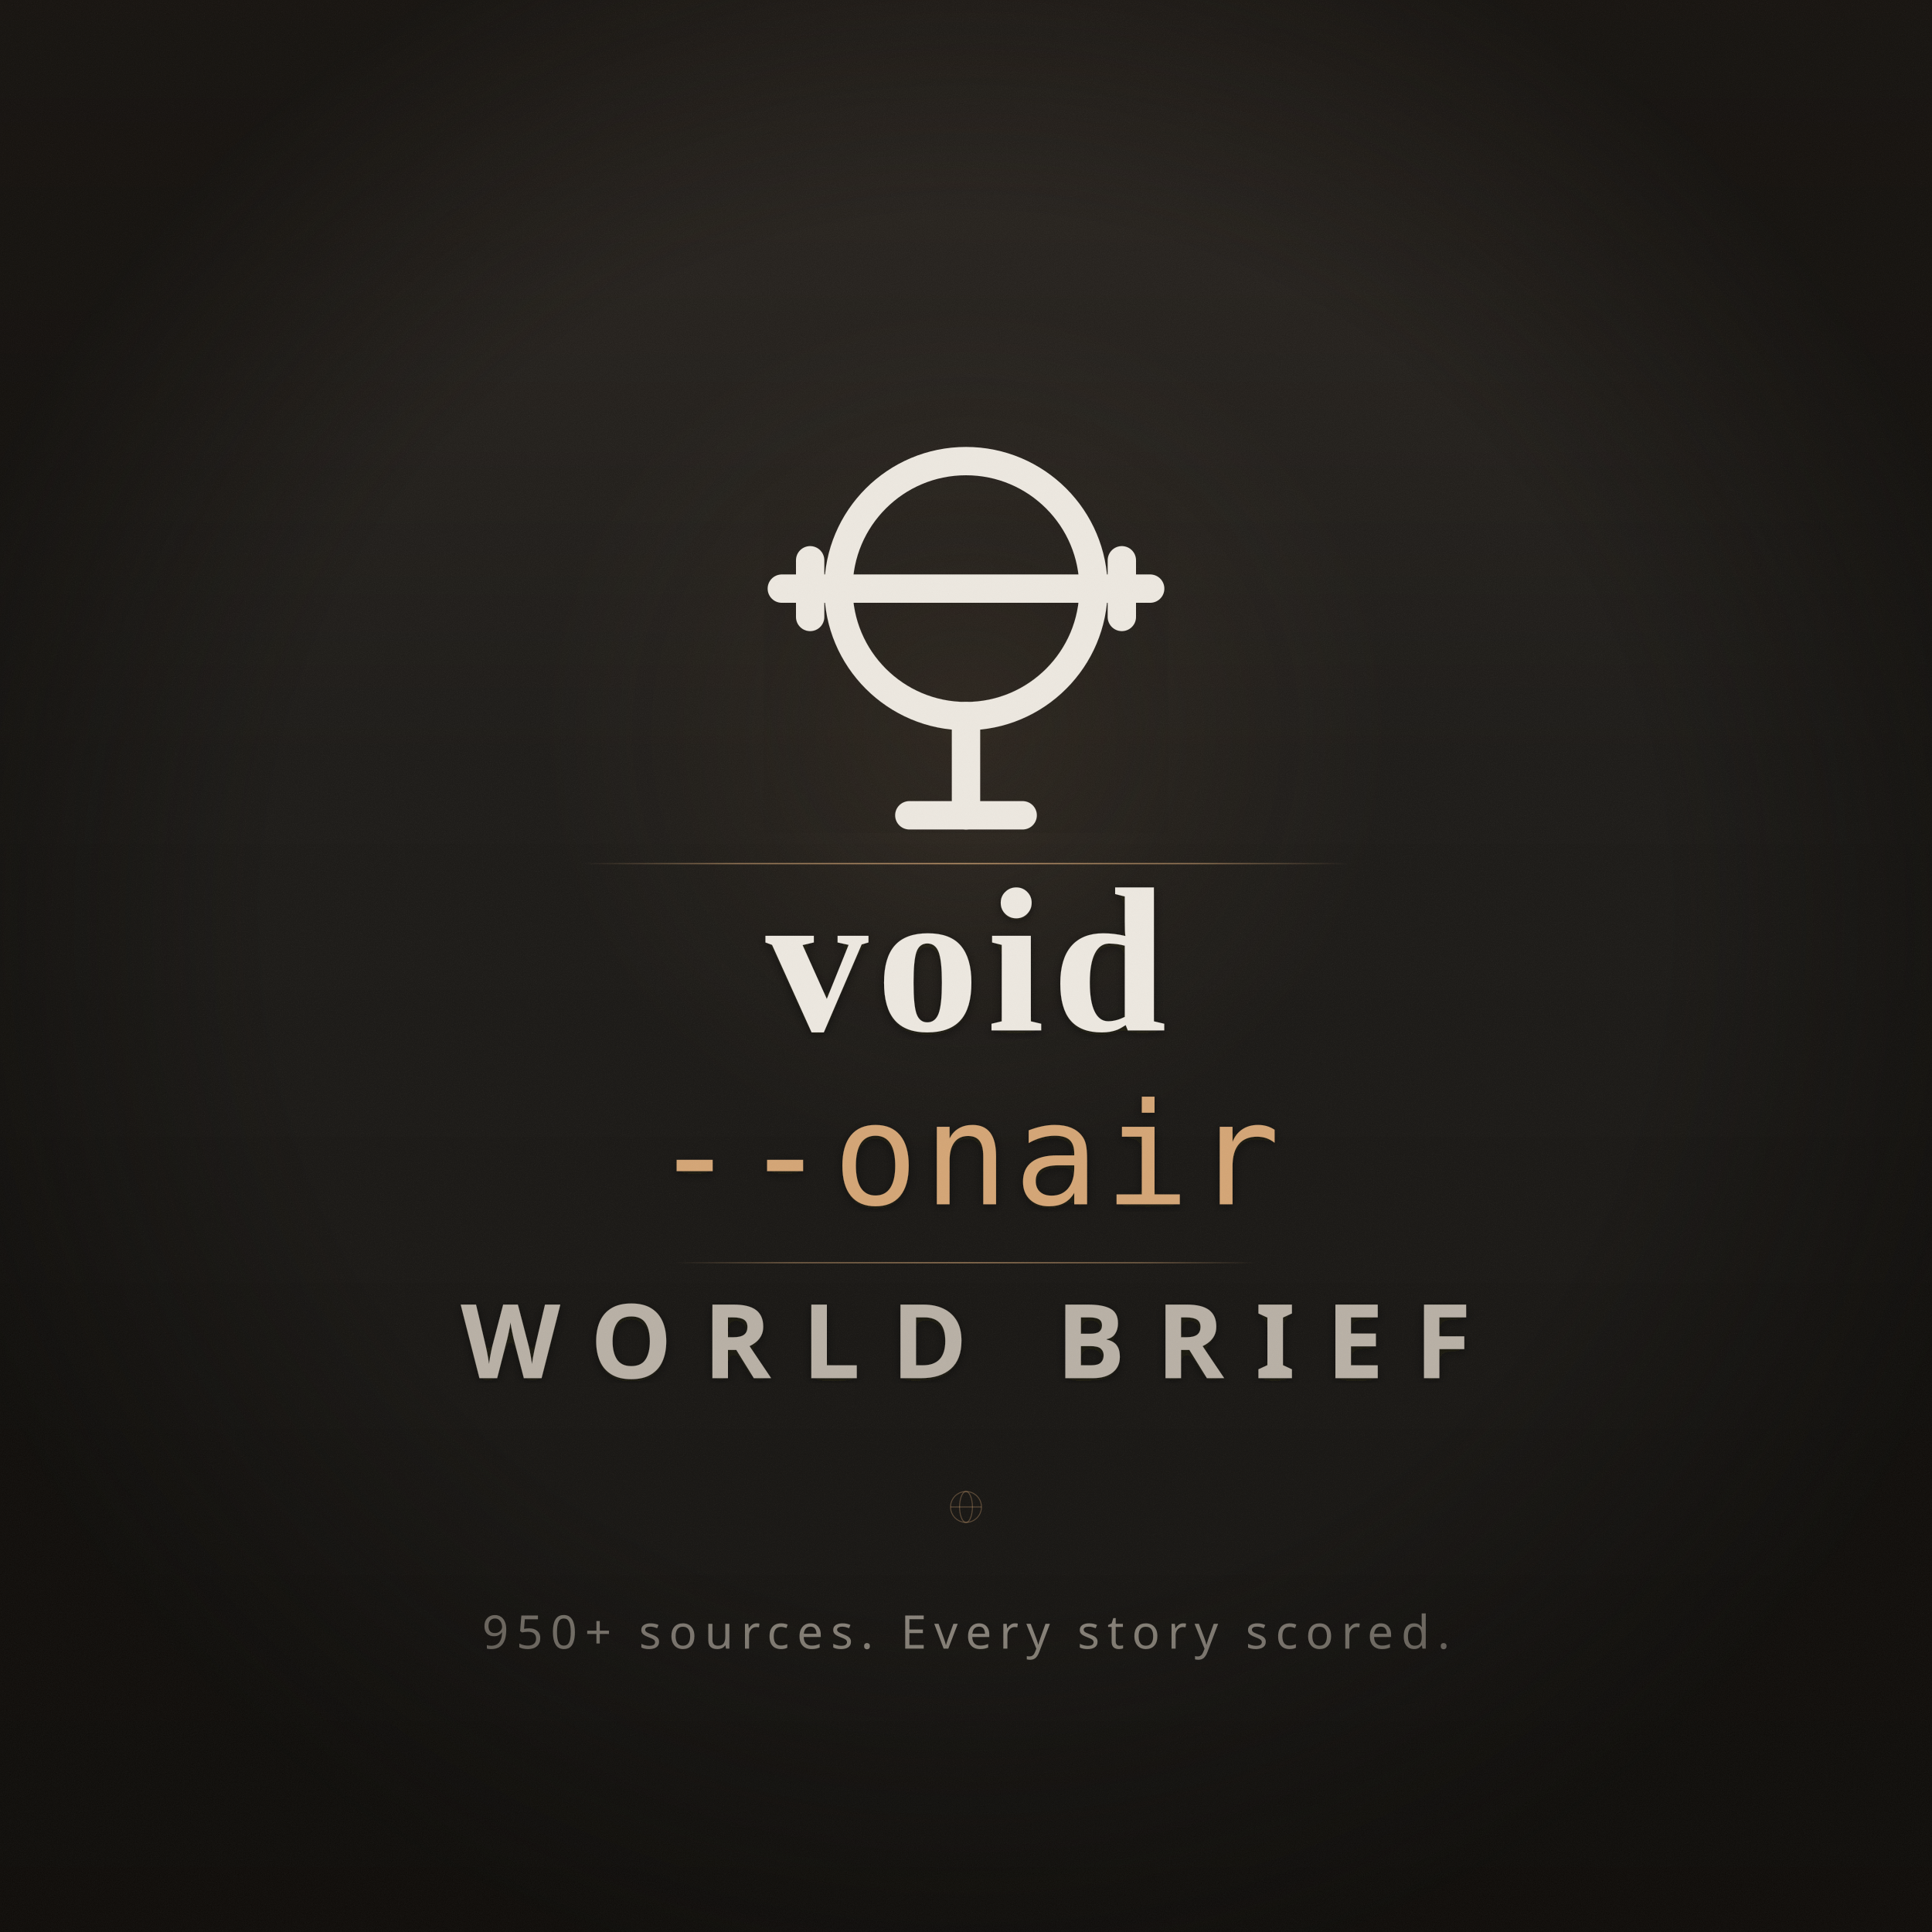
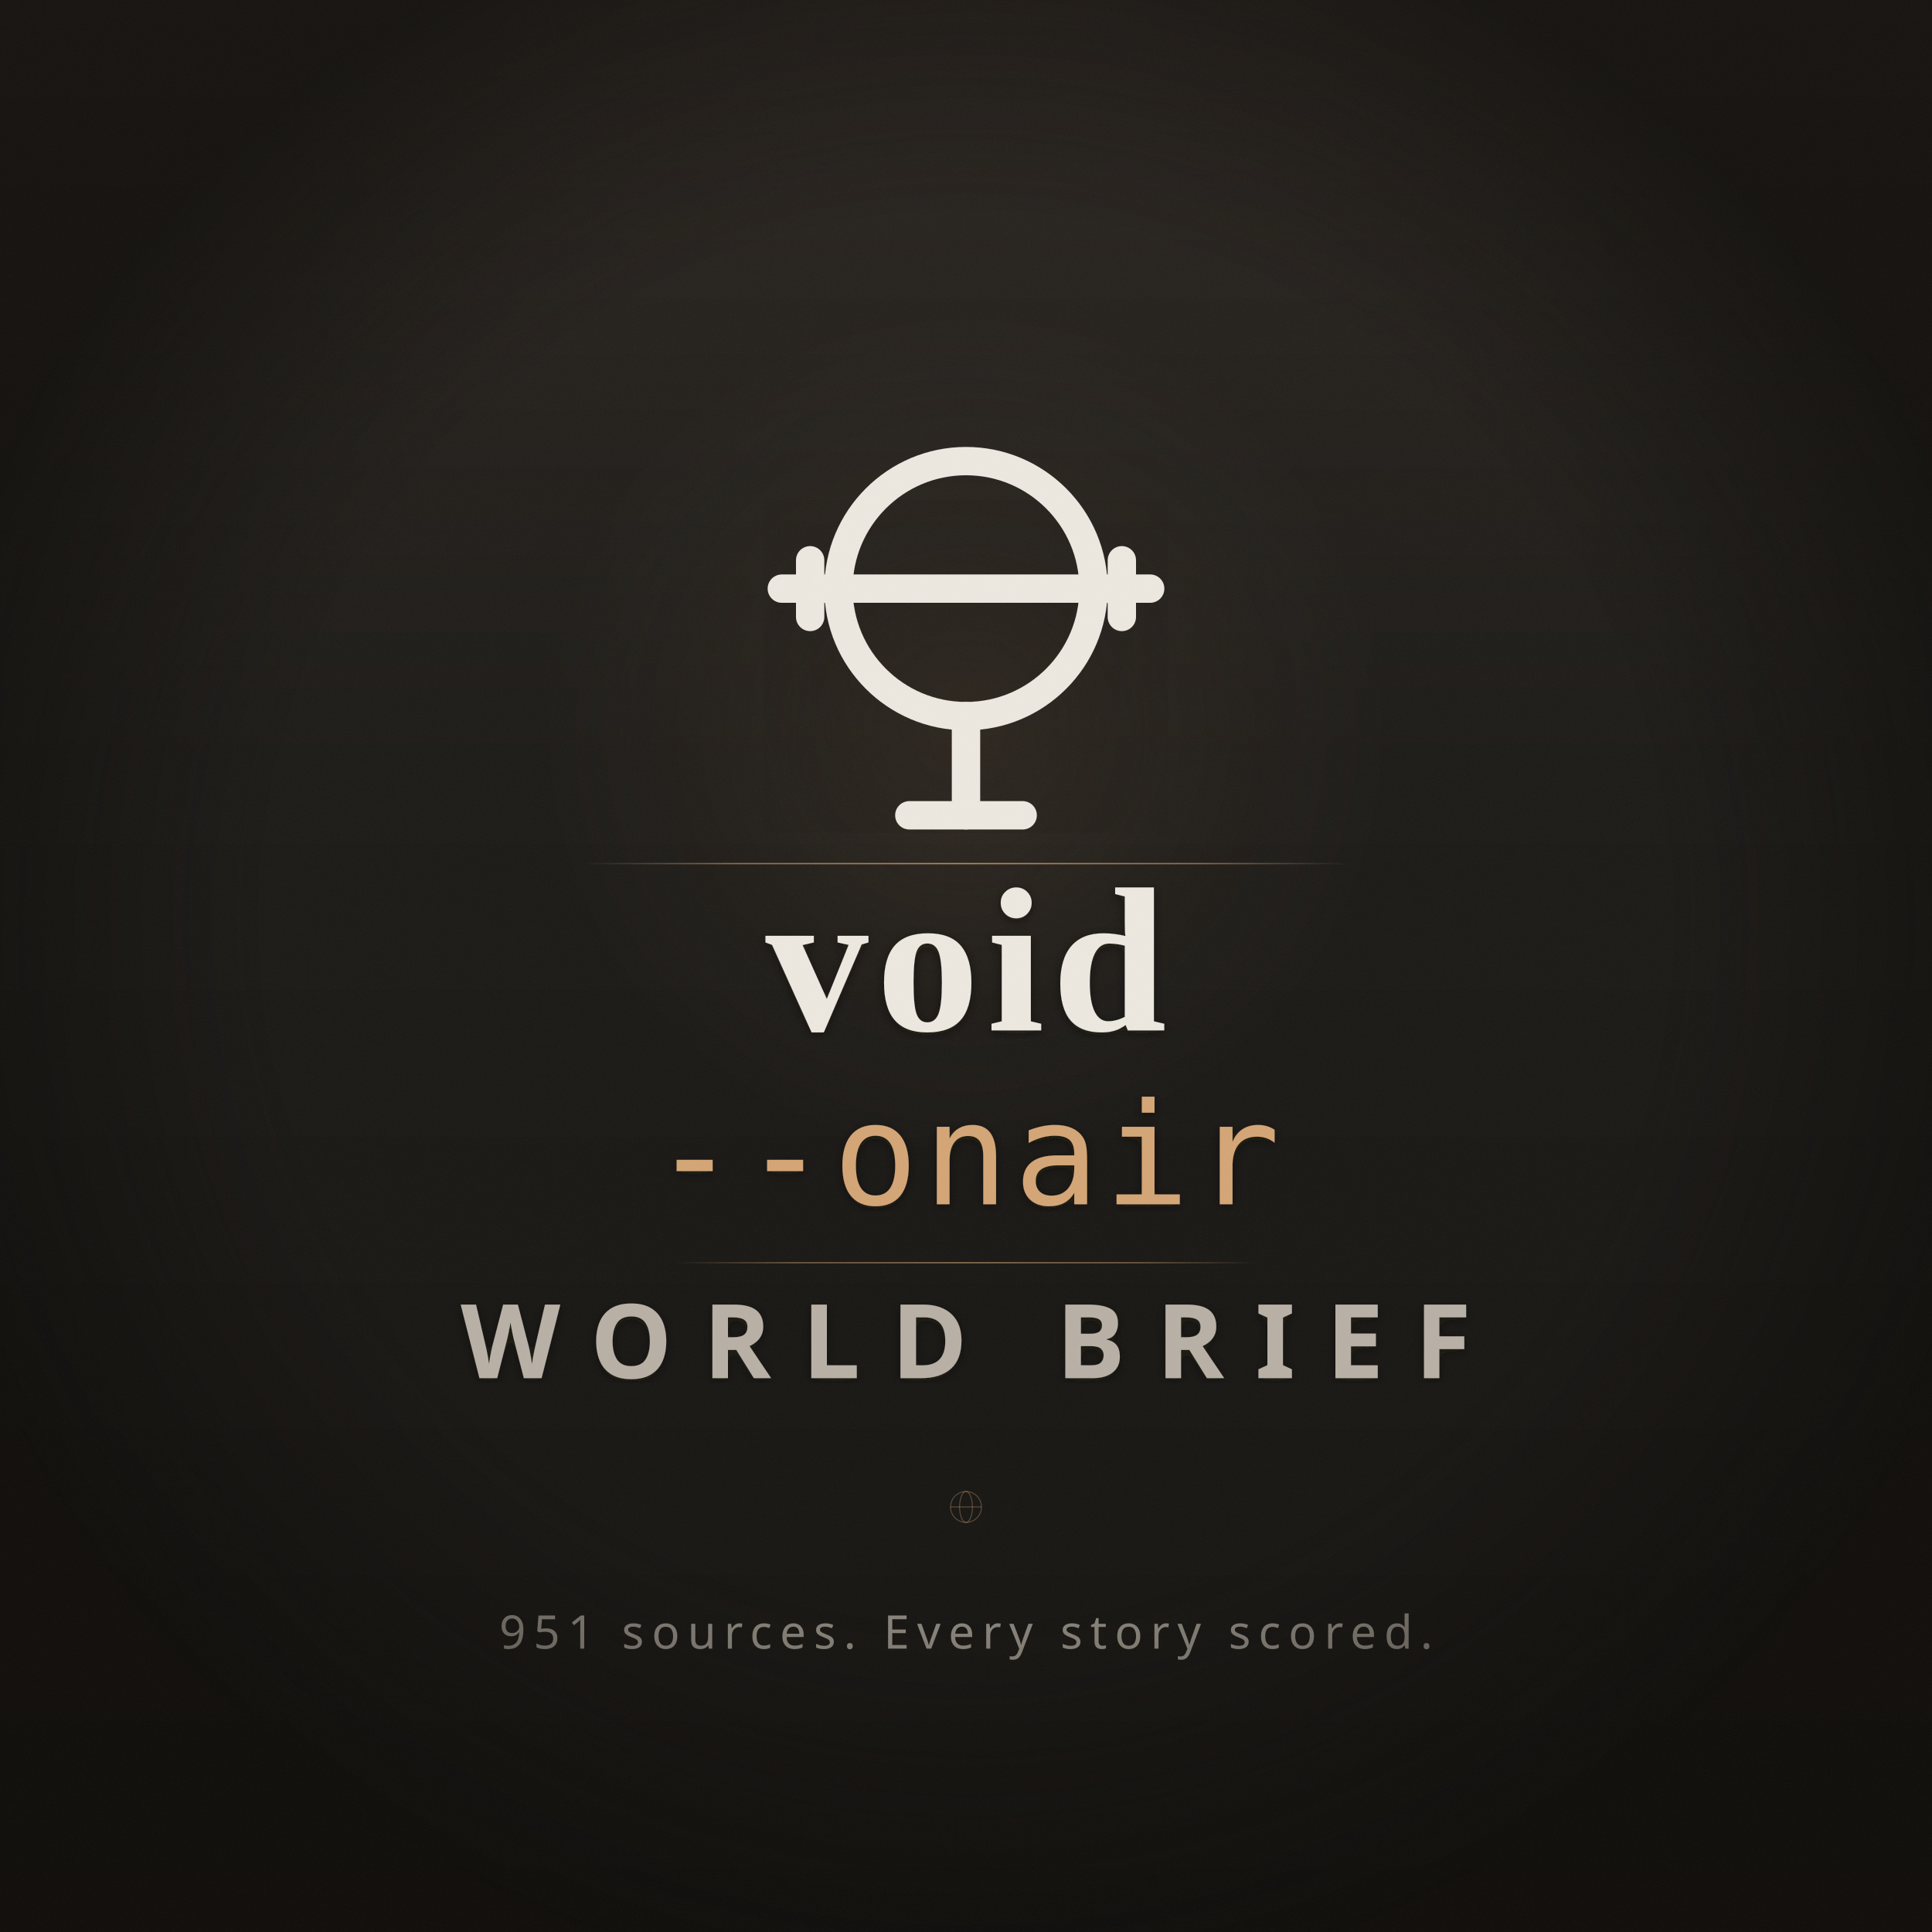
<svg xmlns="http://www.w3.org/2000/svg" viewBox="0 0 3000 3000" width="3000" height="3000">
  <defs>
    <filter id="grain" x="0" y="0" width="100%" height="100%">
      <feTurbulence type="fractalNoise" baseFrequency="0.75" numOctaves="4" stitchTiles="stitch" result="noise" />
      <feColorMatrix type="saturate" values="0" in="noise" result="mono" />
      <feComponentTransfer in="mono" result="clipped">
        <feFuncA type="linear" slope="0.06" intercept="0" />
      </feComponentTransfer>
      <feBlend in="SourceGraphic" in2="clipped" mode="overlay" />
    </filter>
    <radialGradient id="vignette" cx="50%" cy="48%" r="55%" fx="50%" fy="46%">
      <stop offset="0%" stop-color="#0A0805" stop-opacity="0" />
      <stop offset="65%" stop-color="#0A0805" stop-opacity="0" />
      <stop offset="100%" stop-color="#0A0805" stop-opacity="0.65" />
    </radialGradient>
    <radialGradient id="iconGlow" cx="50%" cy="38%" r="22%">
      <stop offset="0%" stop-color="#D4A574" stop-opacity="0.12" />
      <stop offset="50%" stop-color="#D4A574" stop-opacity="0.04" />
      <stop offset="100%" stop-color="#D4A574" stop-opacity="0" />
    </radialGradient>
    <linearGradient id="surfaceGrade" x1="50%" y1="0%" x2="50%" y2="100%">
      <stop offset="0%" stop-color="#2A2520" stop-opacity="1" />
      <stop offset="40%" stop-color="#1C1A17" stop-opacity="1" />
      <stop offset="100%" stop-color="#14120F" stop-opacity="1" />
    </linearGradient>
    <linearGradient id="ruleGlow" x1="0%" y1="50%" x2="100%" y2="50%">
      <stop offset="0%" stop-color="#D4A574" stop-opacity="0" />
      <stop offset="20%" stop-color="#D4A574" stop-opacity="0.6" />
      <stop offset="50%" stop-color="#D4A574" stop-opacity="0.8" />
      <stop offset="80%" stop-color="#D4A574" stop-opacity="0.6" />
      <stop offset="100%" stop-color="#D4A574" stop-opacity="0" />
    </linearGradient>
    <filter id="textShadow" x="-5%" y="-5%" width="110%" height="110%">
      <feDropShadow dx="0" dy="4" stdDeviation="8" flood-color="#0A0805" flood-opacity="0.5" />
    </filter>
  </defs>
  <rect width="3000" height="3000" fill="url(#surfaceGrade)" />
  <rect width="3000" height="3000" fill="url(#iconGlow)" />
  <g transform="translate(1500,980) scale(22)" filter="url(#textShadow)">
    <g fill="none" stroke="#EDE8E0" stroke-width="2" stroke-linecap="round" stroke-linejoin="round" transform="translate(-16,-16)">
      <circle cx="16" cy="13" r="9" />
      <line x1="3" y1="13" x2="29" y2="13" />
      <line x1="5" y1="11" x2="5" y2="15" />
      <line x1="27" y1="11" x2="27" y2="15" />
      <line x1="16" y1="22" x2="16" y2="29" />
      <line x1="12" y1="29" x2="20" y2="29" />
    </g>
  </g>
  <rect x="900" y="1340" width="1200" height="2" fill="url(#ruleGlow)" rx="1" />
  <text x="1500" y="1600" font-family="'Playfair Display', Georgia, 'Times New Roman', serif" font-weight="700" font-size="320" fill="#EDE8E0" text-anchor="middle" letter-spacing="12" filter="url(#textShadow)">void</text>
  <text x="1500" y="1870" font-family="'IBM Plex Mono', 'JetBrains Mono', Menlo, Consolas, monospace" font-weight="400" font-size="220" fill="#D4A574" text-anchor="middle" letter-spacing="8" filter="url(#textShadow)">--onair</text>
  <rect x="1050" y="1960" width="900" height="1.5" fill="url(#ruleGlow)" rx="1" />
  <text x="1500" y="2140" font-family="'Barlow Condensed', 'Franklin Gothic Medium', 'Arial Narrow', sans-serif" font-weight="600" font-size="160" fill="#B8B0A5" text-anchor="middle" letter-spacing="48" filter="url(#textShadow)">WORLD BRIEF</text>
-   <text x="1500" y="2560" font-family="'Barlow Condensed', 'Franklin Gothic Medium', 'Arial Narrow', sans-serif" font-weight="400" font-size="72" fill="#8A847B" text-anchor="middle" letter-spacing="12">950+ sources. Every story scored.</text>
+   <text x="1500" y="2560" font-family="'Barlow Condensed', 'Franklin Gothic Medium', 'Arial Narrow', sans-serif" font-weight="400" font-size="72" fill="#8A847B" text-anchor="middle" letter-spacing="12">951 sources. Every story scored.</text>
  <g transform="translate(1500,2340)" fill="none" stroke="#D4A574" stroke-width="1.5" stroke-opacity="0.35">
    <circle cx="0" cy="0" r="24" />
    <ellipse cx="0" cy="0" rx="10" ry="24" />
    <line x1="-24" y1="0" x2="24" y2="0" />
  </g>
  <rect width="3000" height="3000" fill="url(#vignette)" />
  <rect width="3000" height="3000" fill="transparent" filter="url(#grain)" />
</svg>
